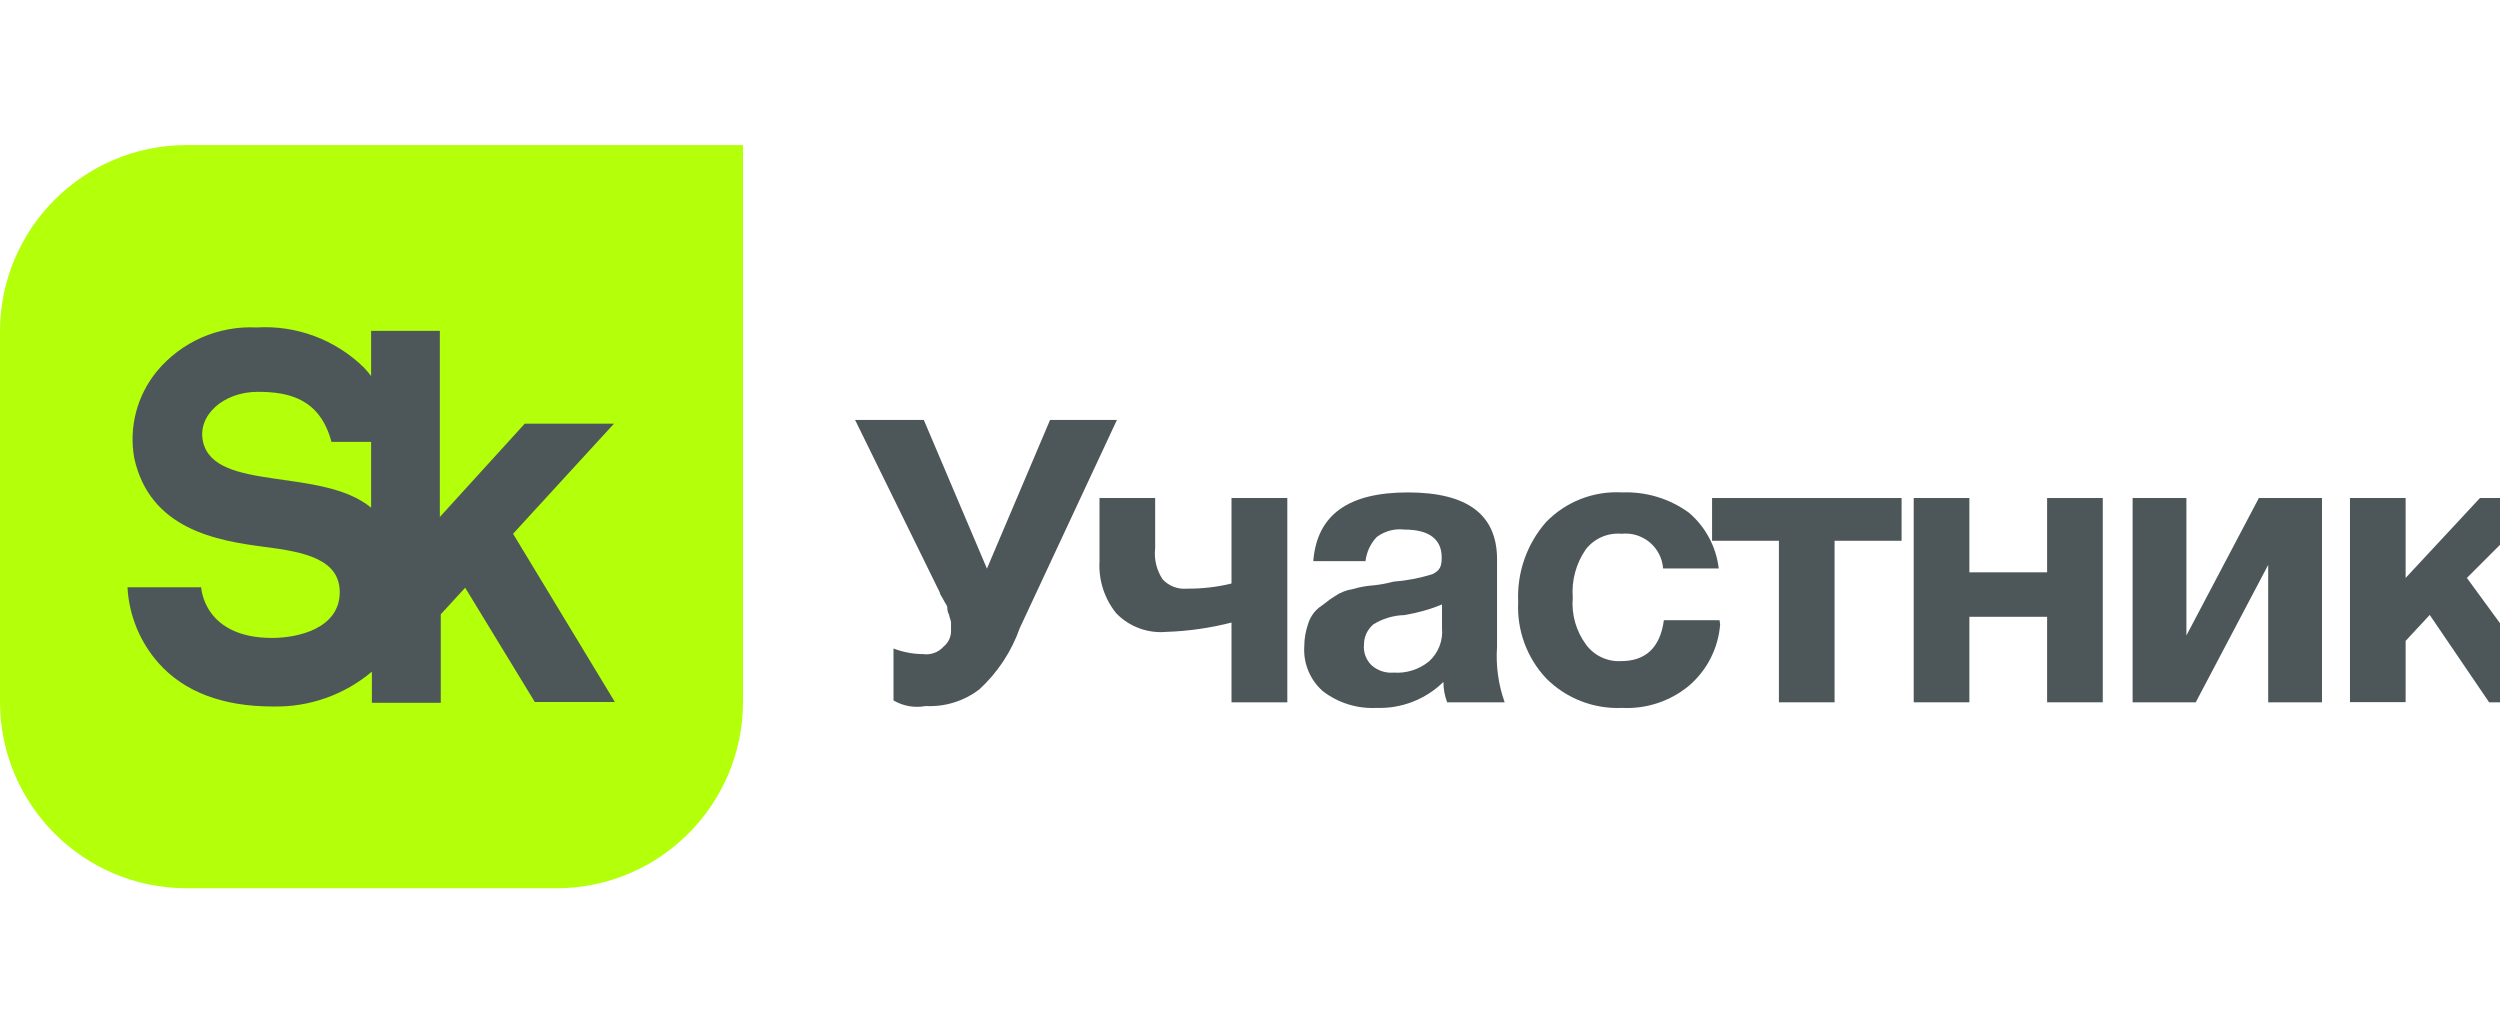
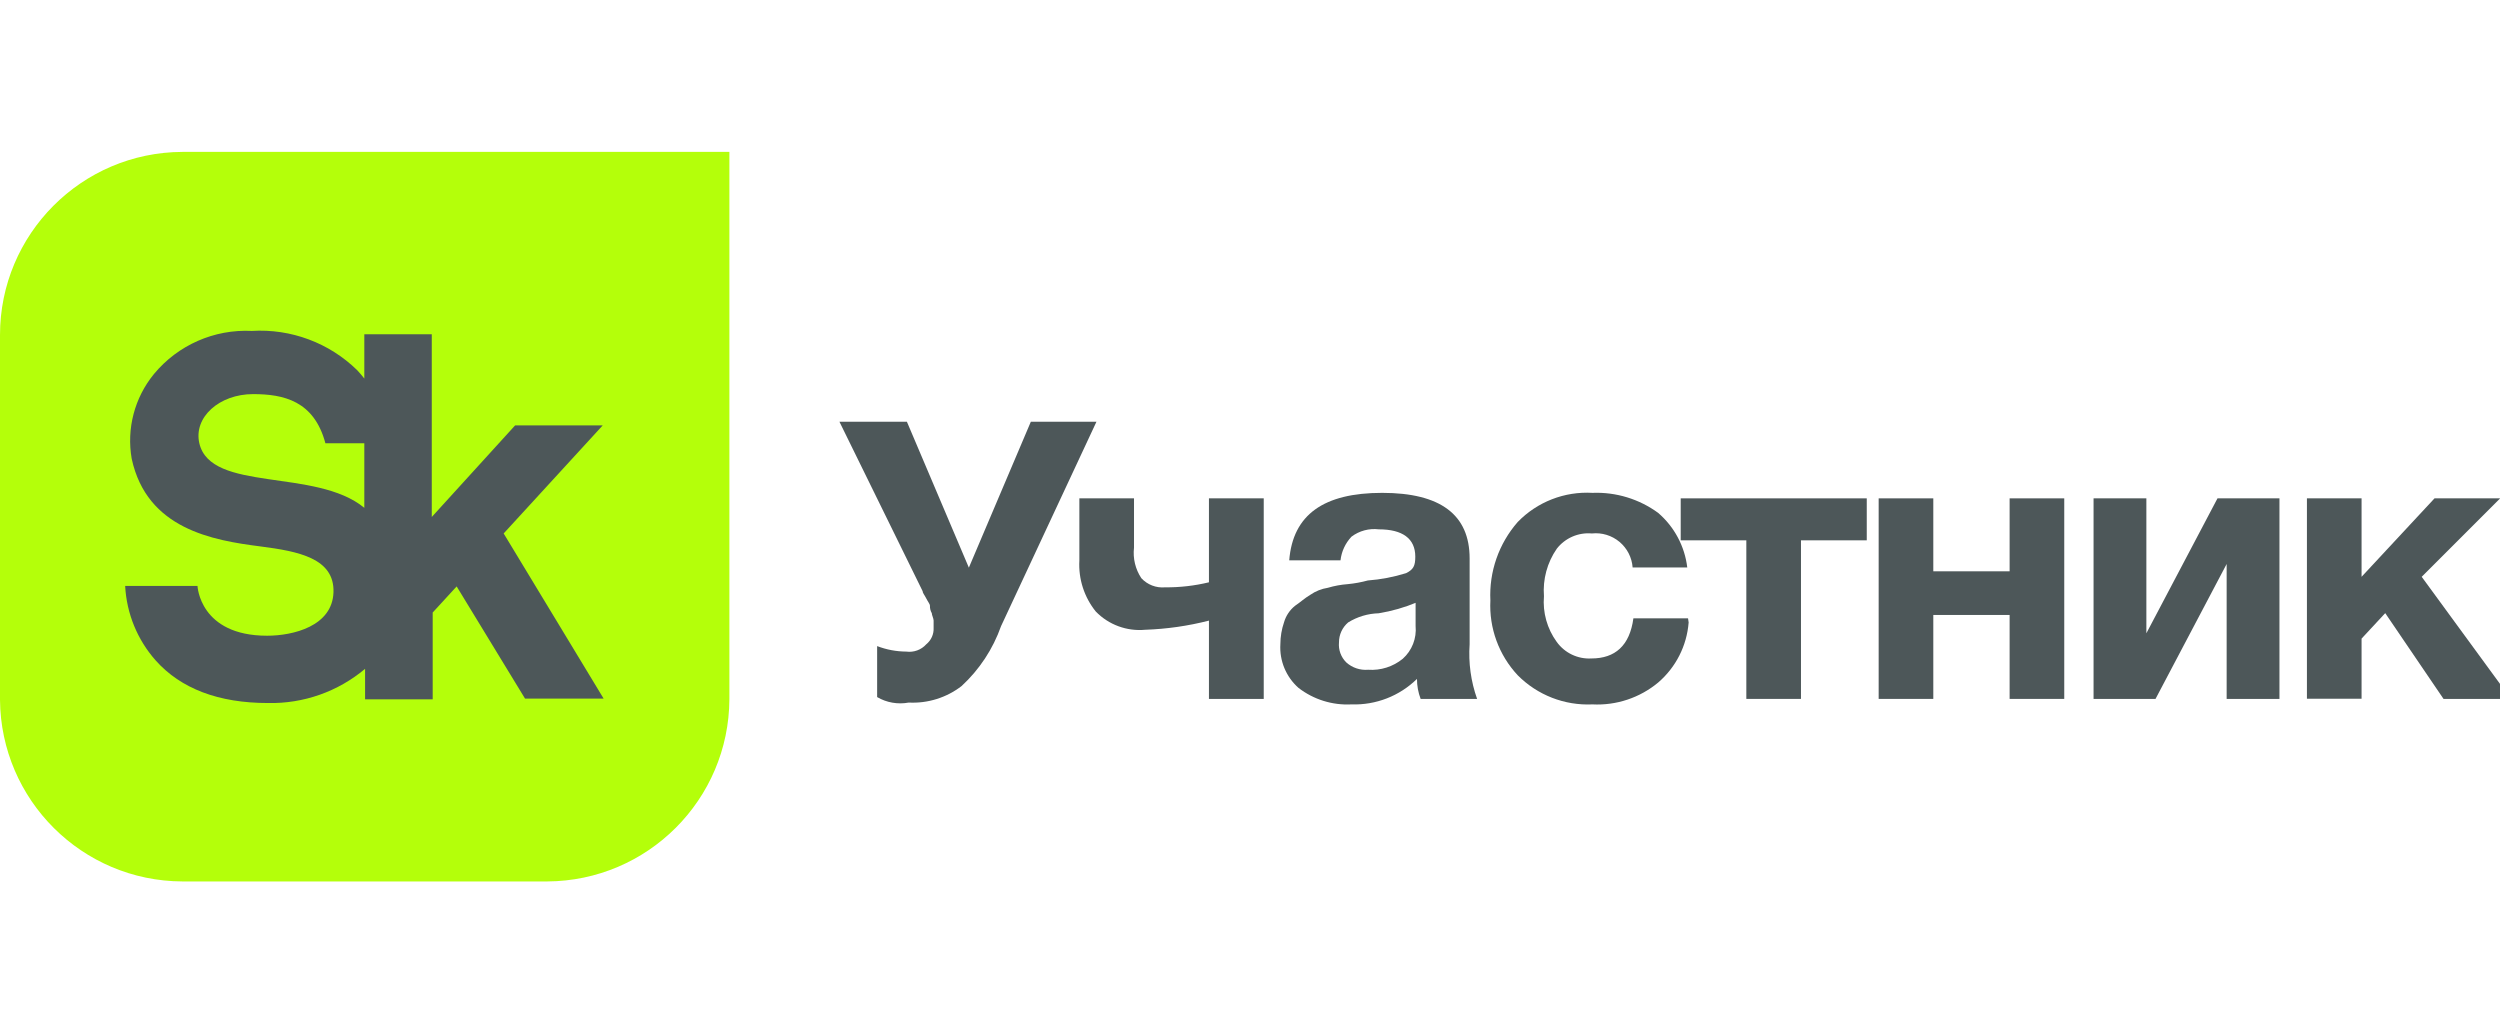
- <svg xmlns="http://www.w3.org/2000/svg" width="40.79mm" height="16.86mm" viewBox="0 0 160.8 47.8">
+ <svg xmlns="http://www.w3.org/2000/svg" width="40.79mm" height="16.86mm" viewBox="0 0 163.8 47.8">
  <g>
    <path d="M11.95,0A12,12,0,0,0,0,12v23.9A12,12,0,0,0,11.95,47.8h23.9A12,12,0,0,0,47.79,35.85V0Z" style="fill: #b4ff0a" />
    <path d="M13.06,19.09c-.39-1.71,1.32-3.22,3.52-3.22,2,0,4,.44,4.74,3.22h2.55v4.23C20.69,20.7,13.81,22.33,13.06,19.09Zm26.43-1.17H33.75l-5.46,6V11.95H23.87v2.9c-.15-.19-.3-.37-.47-.55a9.08,9.08,0,0,0-6.9-2.57,7.82,7.82,0,0,0-6.41,2.82,6.89,6.89,0,0,0-1.46,5.56c1,4.6,5.3,5.34,8.44,5.74,2.47.32,4.85.77,4.78,3s-2.65,2.85-4.35,2.85c-4.42,0-4.56-3.26-4.56-3.26H8.2a8,8,0,0,0,2,4.88c1.65,1.85,4.12,2.79,7.36,2.79a9.56,9.56,0,0,0,6.36-2.24v2h4.43V30.18l1.57-1.71,4.48,7.35h5.15L33,25Z" style="fill: #4d5759" />
    <path d="M57.47,35.72V32.38a5.41,5.41,0,0,0,1.91.36,1.49,1.49,0,0,0,1.31-.48,1.3,1.3,0,0,0,.48-1.08v-.48c0-.12-.12-.36-.12-.48a.9.9,0,0,1-.12-.48c0-.12-.12-.24-.24-.48s-.24-.36-.24-.48L55,17.68h4.42l4.06,9.56,4.06-9.56h4.3L65.59,31.07A9.76,9.76,0,0,1,63,35a5.23,5.23,0,0,1-3.46,1.08A3,3,0,0,1,57.47,35.72Z" style="fill: #4d5759" />
    <path d="M79.21,28.2V22.7H82.8V35.84H79.21V30.71a19.51,19.51,0,0,1-4.18.6,4,4,0,0,1-3.23-1.19,4.89,4.89,0,0,1-1.08-3.35V22.7h3.58v3.23a3,3,0,0,0,.48,2,1.89,1.89,0,0,0,1.55.6A11.78,11.78,0,0,0,79.21,28.2Z" style="fill: #4d5759" />
    <path d="M96.78,35.84h-3.7a3.69,3.69,0,0,1-.24-1.31,5.85,5.85,0,0,1-4.3,1.67,5.23,5.23,0,0,1-3.46-1.08,3.54,3.54,0,0,1-1.19-2.87,4.46,4.46,0,0,1,.24-1.43,2.15,2.15,0,0,1,.72-1.08c.36-.24.6-.48,1-.72A2.77,2.77,0,0,1,87,28.56a6.16,6.16,0,0,1,1.31-.24,7.8,7.8,0,0,0,1.31-.24,11.27,11.27,0,0,0,2.51-.48c.48-.24.6-.48.6-1.08,0-1.19-.84-1.79-2.39-1.79a2.48,2.48,0,0,0-1.79.48,2.7,2.7,0,0,0-.72,1.55H84.47c.24-3,2.27-4.42,6.09-4.42s5.73,1.43,5.73,4.3v5.62A8.83,8.83,0,0,0,96.78,35.84Zm-3.94-6.33a11.11,11.11,0,0,1-2.51.72,4,4,0,0,0-2,.6,1.71,1.71,0,0,0-.6,1.31,1.63,1.63,0,0,0,.48,1.31,1.9,1.9,0,0,0,1.43.48,3.23,3.23,0,0,0,2.27-.72,2.56,2.56,0,0,0,.84-2.15V29.51Z" style="fill: #4d5759" />
    <path d="M110.64,30.83a5.78,5.78,0,0,1-2,3.94,6.24,6.24,0,0,1-4.3,1.43,6.48,6.48,0,0,1-4.9-1.91,6.68,6.68,0,0,1-1.79-4.9,7.27,7.27,0,0,1,1.79-5.14,6.31,6.31,0,0,1,4.9-1.91,6.84,6.84,0,0,1,4.3,1.31,5.59,5.59,0,0,1,1.91,3.58h-3.58A2.42,2.42,0,0,0,104.3,25,2.62,2.62,0,0,0,102,26a4.81,4.81,0,0,0-.84,3.11,4.45,4.45,0,0,0,.84,3,2.62,2.62,0,0,0,2.27,1.08c1.55,0,2.51-.84,2.75-2.63h3.58Z" style="fill: #4d5759" />
    <path d="M122.34,25.45H118V35.84h-3.58V25.45h-4.3V22.7h12.19v2.75Z" style="fill: #4d5759" />
    <path d="M135.25,35.84h-3.58v-5.5h-5v5.5h-3.58V22.7h3.58v4.78h5V22.7h3.58Z" style="fill: #4d5759" />
    <path d="M149.35,35.84h-3.46V27l-4.66,8.84h-4.06V22.7h3.46v8.84l4.66-8.84h4.06Z" style="fill: #4d5759" />
    <path d="M164.52,35.84H160.1l-3.82-5.62-1.55,1.67v3.94h-3.58V22.7h3.58v5.14l4.78-5.14h4.3l-5.14,5.14Z" style="fill: #4d5759" />
  </g>
</svg>
